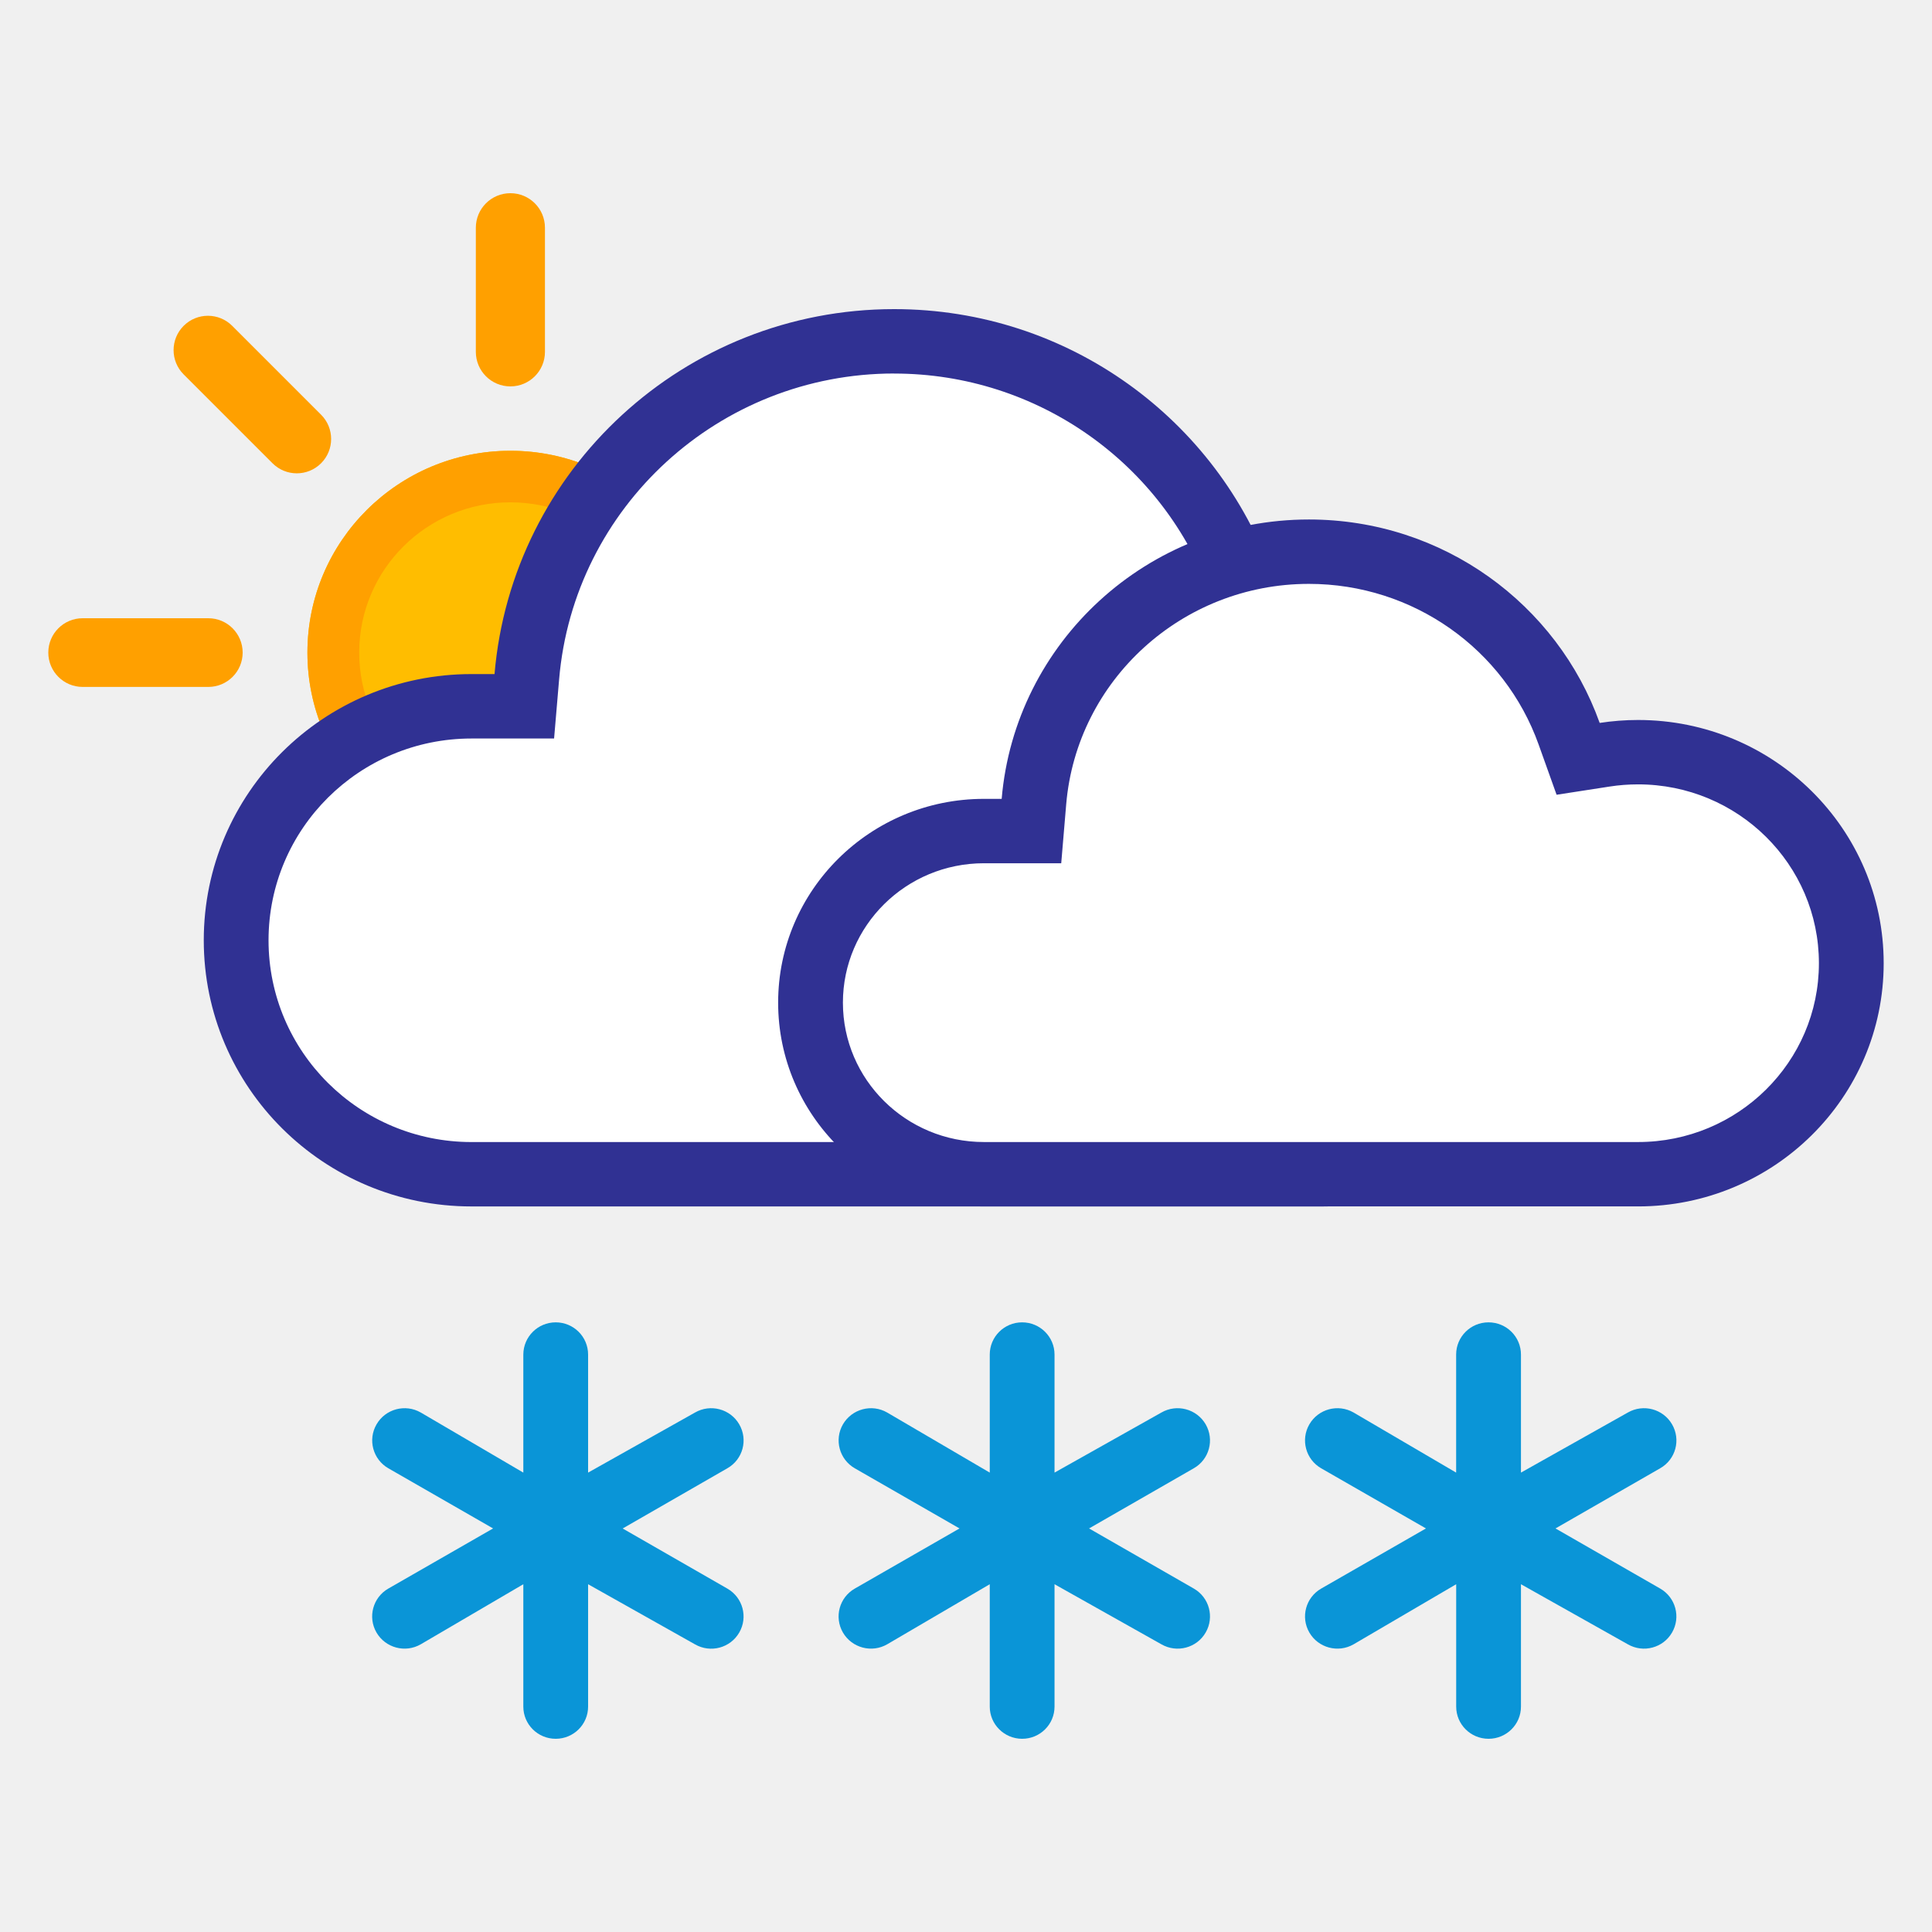
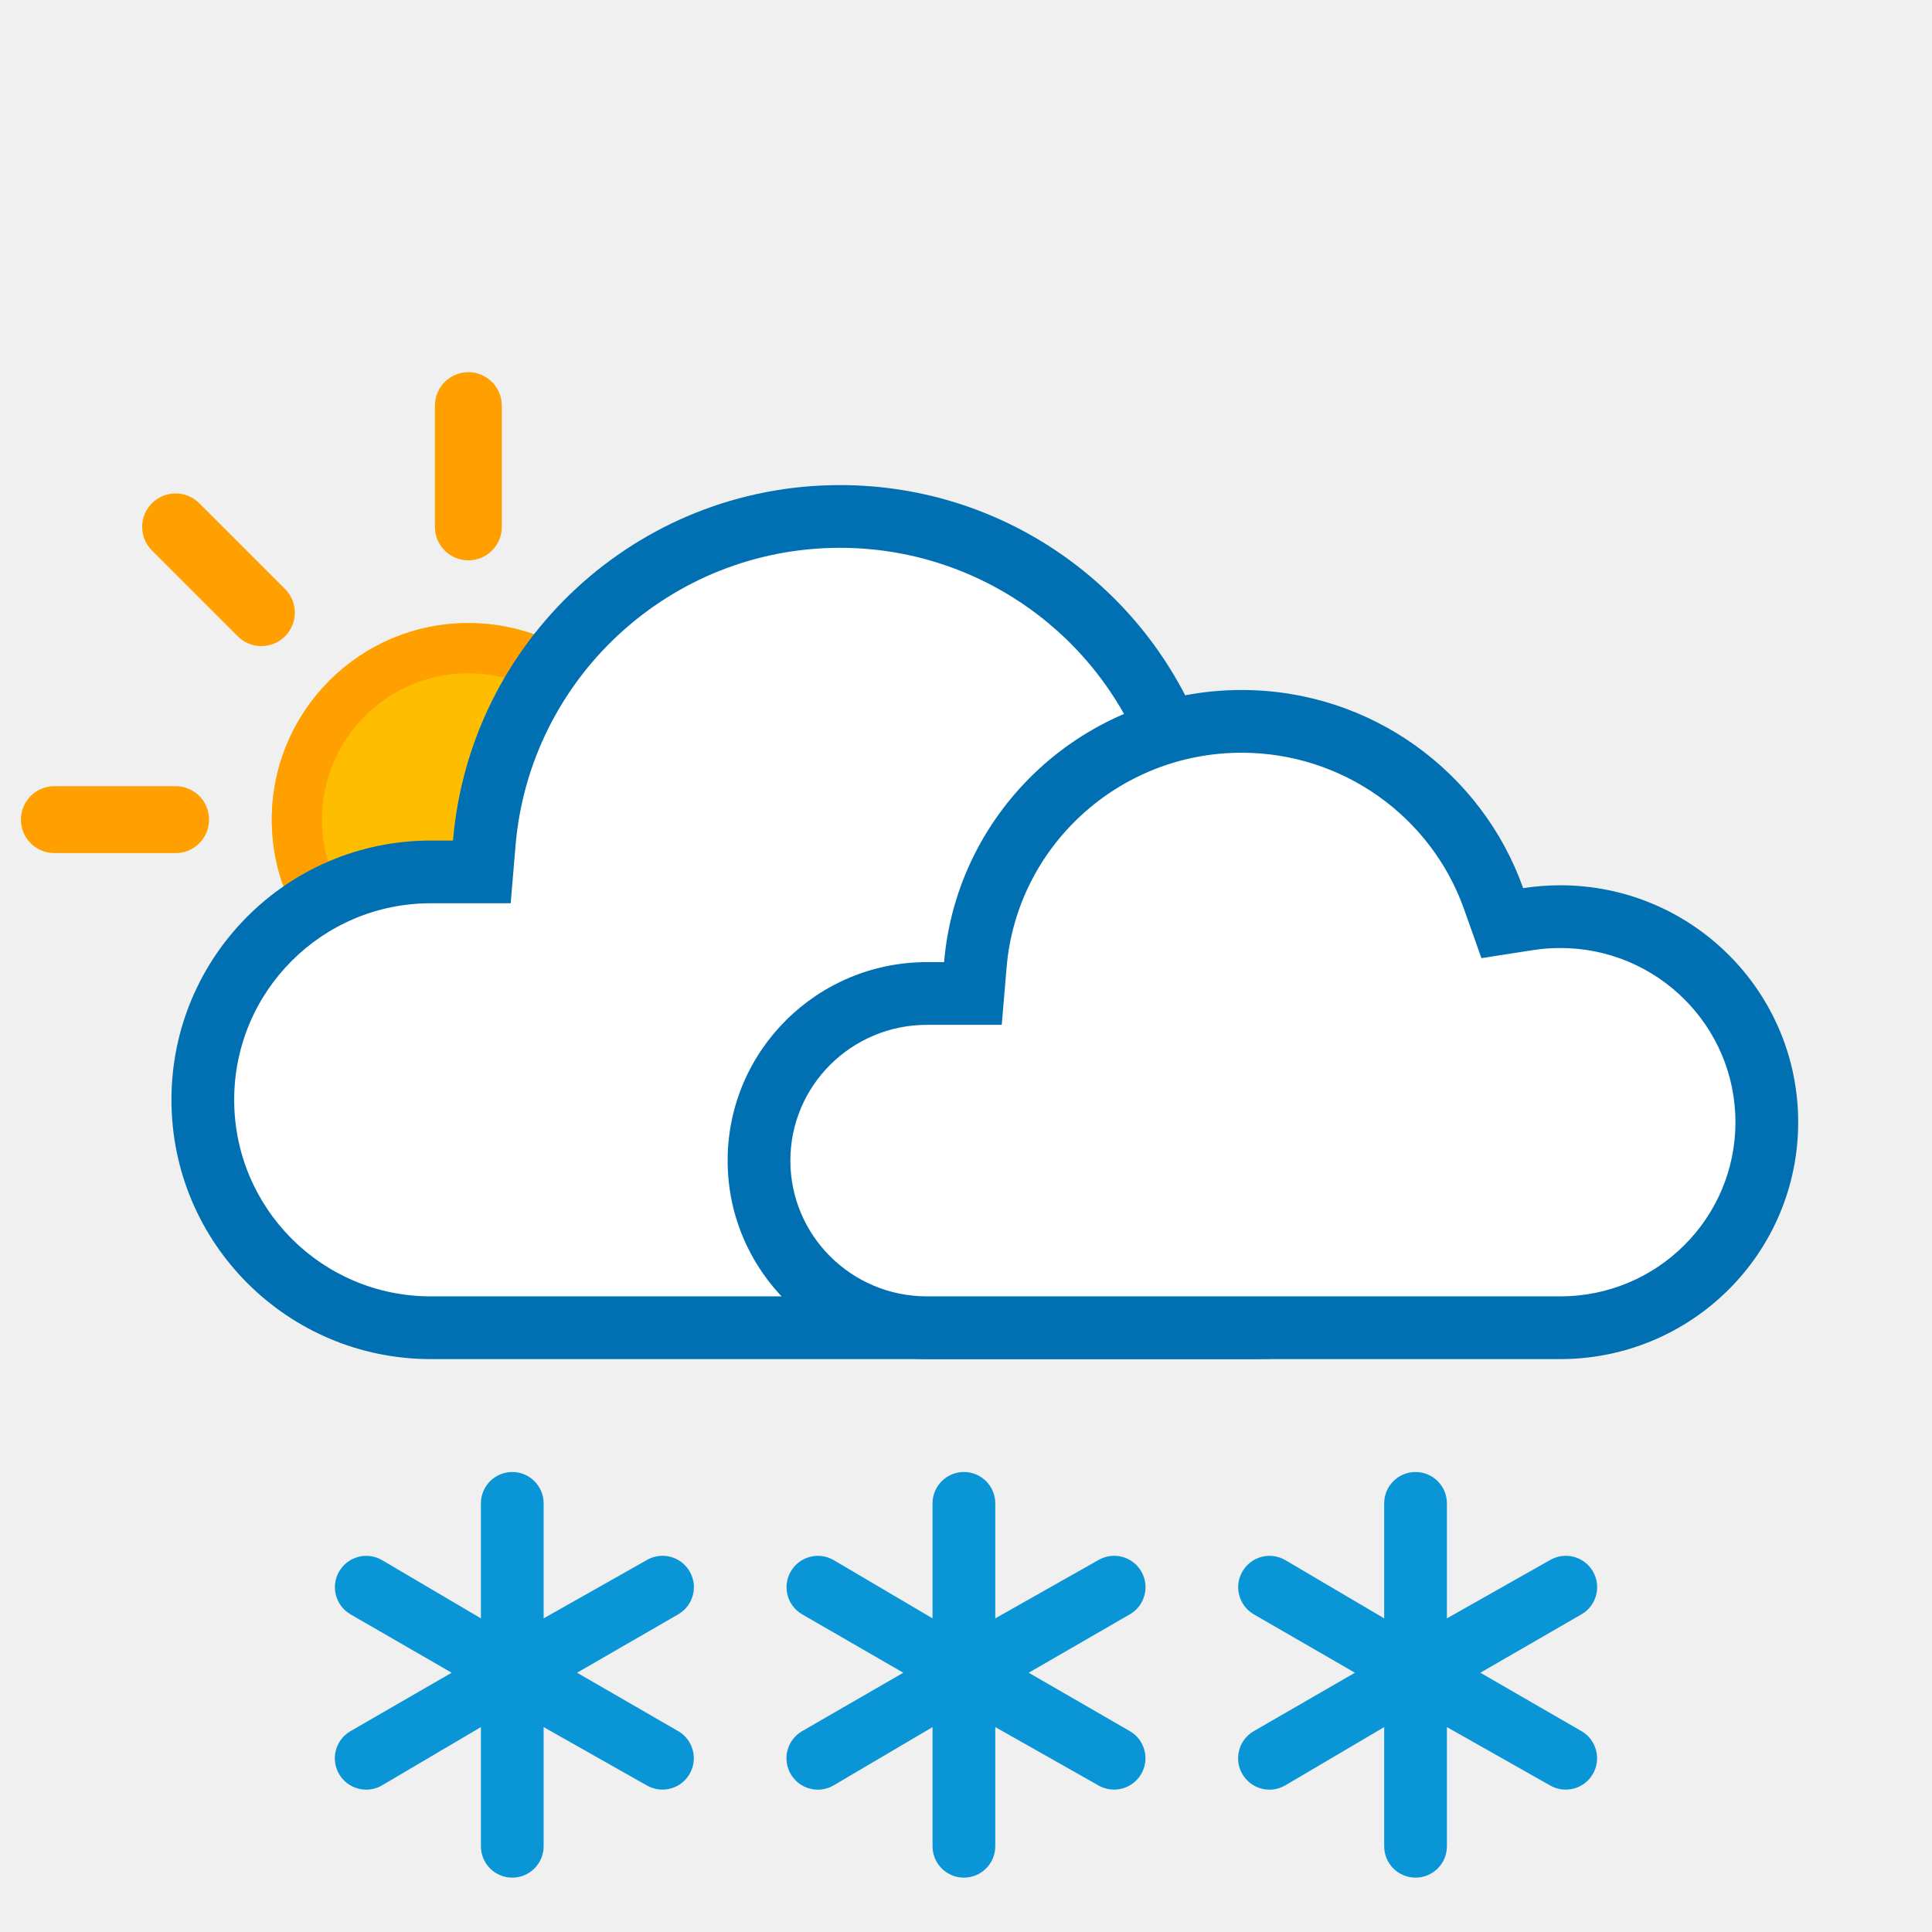
- <svg xmlns="http://www.w3.org/2000/svg" width="40" height="40" viewBox="0 0 40 40">
+ <svg xmlns="http://www.w3.org/2000/svg" width="512" height="512" viewBox="25 25 462 462">
  <g fill="none" fill-rule="evenodd">
-     <g fill-rule="nonzero">
-       <g>
-         <g>
-           <path fill="#FFBD00" d="M9.567 13.689c-2.32 0-4.202-1.87-4.202-4.178 0-2.307 1.881-4.178 4.202-4.178 2.321 0 4.202 1.87 4.202 4.178 0 2.307-1.881 4.178-4.202 4.178z" transform="translate(1, 4)" />
-           <path fill="#FFA000" d="M9.567 12.622c1.728 0 3.13-1.393 3.13-3.11 0-1.72-1.402-3.112-3.13-3.112s-3.13 1.393-3.13 3.111c0 1.718 1.402 3.111 3.13 3.111zm0 1.067c-2.32 0-4.202-1.87-4.202-4.178 0-2.307 1.881-4.178 4.202-4.178 2.321 0 4.202 1.87 4.202 4.178 0 2.307-1.881 4.178-4.202 4.178z" transform="translate(1, 4)" />
-           <g fill="#FFA000" transform="translate(1, 4) translate(0, 8.8)">
-             <rect width="4.024" height="1.422" rx=".711" />
-             <rect width="4.024" height="1.422" x="15.111" rx=".711" />
-           </g>
-           <g fill="#FFA000" transform="translate(1, 4) translate(9.567059, 9.511111) rotate(45) translate(-9.567059, -9.511111) translate(0, 8.8)">
-             <rect width="4.024" height="1.422" rx=".711" />
-             <rect width="4.024" height="1.422" x="15.111" rx=".711" />
-           </g>
-           <g fill="#FFA000" transform="translate(1, 4) translate(8.851765, 0)">
-             <rect width="1.431" height="4" rx=".715" />
-             <rect width="1.431" height="4" y="15.111" rx=".715" />
-           </g>
-         </g>
-         <g>
-           <g>
-             <path fill="#FFF" d="M14.294.444c-4.09 0-7.488 3.122-7.828 7.149L6.43 8h-.887C2.728 8 .447 10.268.447 13.067c0 2.798 2.282 5.066 5.097 5.066h17.614c3.407 0 6.17-2.746 6.17-6.133s-2.763-6.133-6.17-6.133c-.325 0-.647.025-.964.074l-.367.057-.123-.348C20.603 2.555 17.65.444 14.294.444z" transform="translate(1, 4) translate(3.218824, 2.4)" />
-             <path fill="#303193" d="M14.294 1.333c-3.625 0-6.636 2.767-6.937 6.334L7.253 8.89H5.544c-2.322 0-4.203 1.87-4.203 4.178 0 2.307 1.881 4.177 4.203 4.177h17.614c2.913 0 5.275-2.348 5.275-5.244s-2.362-5.244-5.275-5.244c-.279 0-.555.02-.825.063l-1.101.172-.371-1.045c-.976-2.742-3.592-4.613-6.567-4.613zm0-1.333c3.615 0 6.69 2.296 7.831 5.502.337-.053.681-.08 1.033-.08 3.654 0 6.616 2.945 6.616 6.578 0 3.633-2.962 6.578-6.616 6.578H5.544C2.482 18.578 0 16.11 0 13.067s2.481-5.511 5.544-5.511h.476C6.378 3.324 9.946 0 14.294 0z" transform="translate(1, 4) translate(3.218824, 2.4)" />
-           </g>
-           <g>
-             <path fill="#FFF" d="M10.95.324c-3.14 0-5.746 2.4-6.007 5.498l-.026.313h-.681c-2.16 0-3.91 1.744-3.91 3.897 0 2.152 1.75 3.897 3.91 3.897h13.513c2.614 0 4.733-2.112 4.733-4.718 0-2.605-2.119-4.717-4.733-4.717-.25 0-.496.02-.739.057l-.282.044-.094-.267c-.845-2.38-3.11-4.004-5.685-4.004z" transform="translate(1, 4) translate(3.218824, 2.4) translate(11.89176, 4.355556)" />
-             <path fill="#303193" d="M10.989 1.333c-2.627 0-4.807 1.995-5.025 4.563l-.103 1.221h-1.6c-1.614 0-2.92 1.294-2.92 2.886 0 1.593 1.306 2.886 2.92 2.886h13.542c2.07 0 3.745-1.659 3.745-3.702 0-2.044-1.675-3.703-3.745-3.703-.199 0-.395.015-.587.045l-1.099.17-.372-1.04c-.706-1.976-2.6-3.326-4.756-3.326zm0-1.333c2.78 0 5.143 1.758 6.02 4.212.259-.04.524-.061.794-.061 2.81 0 5.086 2.255 5.086 5.036 0 2.78-2.277 5.035-5.086 5.035H4.262C1.908 14.222 0 12.334 0 10.003c0-2.33 1.908-4.219 4.262-4.219h.366C4.903 2.544 7.646 0 10.989 0z" transform="translate(1, 4) translate(3.218824, 2.4) translate(11.89176, 4.355556)" />
-           </g>
-         </g>
-         <g fill="#0A95D7">
-           <path d="M4.47 3.111l2.214-1.244c.32-.184.73-.075.915.244.186.32.076.727-.245.91L5.186 4.268l2.168 1.245c.32.184.43.591.245.91-.185.32-.595.428-.915.244L4.47 5.422v2.534c0 .368-.3.666-.671.666-.37 0-.67-.298-.67-.666V5.422L1.005 6.666c-.32.184-.73.075-.916-.244-.185-.319-.075-.726.245-.91l2.169-1.245L.335 3.022c-.32-.184-.43-.592-.245-.91.185-.32.595-.429.916-.245l2.123 1.244V.667C3.13.298 3.43 0 3.8 0c.37 0 .67.298.67.667V3.11zM14.127 3.111l2.213-1.244c.32-.184.73-.075.916.244.185.32.075.727-.245.91l-2.169 1.246 2.169 1.245c.32.184.43.591.245.91-.185.32-.595.428-.916.244l-2.213-1.244v2.534c0 .368-.3.666-.67.666-.37 0-.671-.298-.671-.666V5.422l-2.124 1.244c-.32.184-.73.075-.916-.244-.185-.319-.075-.726.246-.91l2.168-1.245-2.168-1.245c-.32-.184-.43-.592-.246-.91.186-.32.596-.429.916-.245l2.124 1.244V.667c0-.369.3-.667.67-.667.37 0 .671.298.671.667V3.11zM23.784 3.111l2.213-1.244c.32-.184.73-.075.915.244.186.32.076.727-.245.91l-2.168 1.246 2.168 1.245c.32.184.43.591.245.91-.185.32-.595.428-.915.244l-2.213-1.244v2.534c0 .368-.3.666-.671.666-.37 0-.67-.298-.67-.666V5.422l-2.124 1.244c-.32.184-.731.075-.916-.244-.185-.319-.075-.726.245-.91l2.169-1.245-2.169-1.245c-.32-.184-.43-.592-.245-.91.185-.32.595-.429.916-.245l2.123 1.244V.667c0-.369.3-.667.67-.667.371 0 .672.298.672.667V3.11z" transform="translate(1, 4) translate(6.705882, 23.37778)" />
-         </g>
-       </g>
+     <path d="M137 268c-25.957 0-47-21.043-47-47s21.043-47 47-47 47 21.043 47 47-21.043 47-47 47z" fill="#FFBD00" fill-rule="nonzero" />
+     <path d="M137 256c19.33 0 35-15.67 35-35s-15.67-35-35-35-35 15.67-35 35 15.67 35 35 35zm0 12c-25.957 0-47-21.043-47-47s21.043-47 47-47 47 21.043 47 47-21.043 47-47 47z" fill="#FFA000" fill-rule="nonzero" />
+     <g transform="translate(30 213)" fill="#FFA000">
+       <rect width="45" height="16" rx="8" />
+       <rect x="169" width="45" height="16" rx="8" />
    </g>
+     <g transform="rotate(45 -135.114 150.713)" fill="#FFA000">
+       <rect width="45" height="16" rx="8" />
+       <rect x="169" width="45" height="16" rx="8" />
+     </g>
+     <g transform="translate(129 114)" fill="#FFA000">
+       <rect width="16" height="45" rx="8" />
+       <rect y="170" width="16" height="45" rx="8" />
+     </g>
+     <path d="M225.87 146c-45.752 0-83.754 35.117-87.558 80.418l-.385 4.582h-9.924C96.516 231 71 256.517 71 288c0 31.485 25.518 57 57.003 57H325c38.108 0 69-30.892 69-69 0-38.108-30.892-69-69-69-3.636 0-7.234.28-10.775.836l-4.103.643-1.385-3.916C296.425 169.747 263.407 146 225.871 146z" fill="#FFF" />
+     <path d="M225.87 156c-40.542 0-74.223 31.123-77.593 71.255L147.122 241h-19.119C102.039 241 81 262.04 81 288c0 25.962 21.04 47 47.003 47H325c32.585 0 59-26.415 59-59s-26.415-59-59-59c-3.117 0-6.198.24-9.226.715l-12.31 1.93-4.155-11.748C288.4 177.046 259.137 156 225.871 156zm0-15c40.431 0 74.827 25.83 87.581 61.896A74.52 74.52 0 0 1 325 202c40.87 0 74 33.13 74 74s-33.13 74-74 74H128.003C93.76 350 66 322.25 66 288c0-34.242 27.751-62 62.003-62h5.326c3.998-47.608 43.907-85 92.542-85z" fill="#0070B3" fill-rule="nonzero" />
+     <path d="M321.459 193.644c-35.1 0-64.256 27.009-67.174 61.85l-.295 3.525h-7.614c-24.157 0-43.732 19.625-43.732 43.84 0 24.215 19.577 43.839 43.732 43.839h151.133c29.236 0 52.936-23.76 52.936-53.07 0-29.308-23.7-53.068-52.936-53.068-2.79 0-5.55.216-8.266.643l-3.148.494-1.062-3.011c-9.446-26.778-34.777-45.042-63.574-45.042z" fill="#FFF" />
+     <path d="M321.904 205c-29.377 0-53.76 22.437-56.196 51.332l-1.16 13.74h-17.882c-18.06 0-32.666 14.546-32.666 32.464C214 320.455 228.609 335 246.666 335h151.445C421.26 335 440 316.338 440 293.35c0-22.99-18.74-41.651-41.889-41.651-2.22 0-4.412.17-6.565.506l-12.287 1.917-4.161-11.718C367.205 220.178 346.012 205 321.904 205zm0-15c31.081 0 57.524 19.774 67.329 47.384a57.552 57.552 0 0 1 8.878-.685c31.419 0 56.889 25.363 56.889 56.65C455 324.637 429.53 350 398.111 350H246.666C220.341 350 199 328.755 199 302.536c0-26.214 21.334-47.464 47.666-47.464h4.095C253.834 218.626 284.514 190 321.904 190z" fill="#0070B3" fill-rule="nonzero" />
+     <path d="M155 412l24.75-13.994a7.5 7.5 0 0 1 7.499 12.99l-24.252 14.005 24.252 14.005a7.5 7.5 0 0 1-7.498 12.99L155 438v28.5a7.5 7.5 0 0 1-15 0V438l-23.75 13.996a7.5 7.5 0 0 1-7.499-12.99l24.252-14.005-24.252-14.005a7.5 7.5 0 0 1 7.498-12.99L140 412v-27.5a7.5 7.5 0 0 1 15 0V412zm108 0l24.75-13.994a7.5 7.5 0 0 1 7.499 12.99l-24.252 14.005 24.252 14.005a7.5 7.5 0 0 1-7.498 12.99L263 438v28.5a7.5 7.5 0 1 1-15 0V438l-23.75 13.996a7.5 7.5 0 0 1-7.499-12.99l24.252-14.005-24.252-14.005a7.5 7.5 0 0 1 7.498-12.99L248 412v-27.5a7.5 7.5 0 1 1 15 0V412zm108 0l24.75-13.994a7.5 7.5 0 0 1 7.499 12.99l-24.252 14.005 24.252 14.005a7.5 7.5 0 0 1-7.498 12.99L371 438v28.5a7.5 7.5 0 1 1-15 0V438l-23.75 13.996a7.5 7.5 0 0 1-7.499-12.99l24.252-14.005-24.252-14.005a7.5 7.5 0 0 1 7.498-12.99L356 412v-27.5a7.5 7.5 0 1 1 15 0V412z" fill="#0A95D7" fill-rule="nonzero" />
  </g>
</svg>
